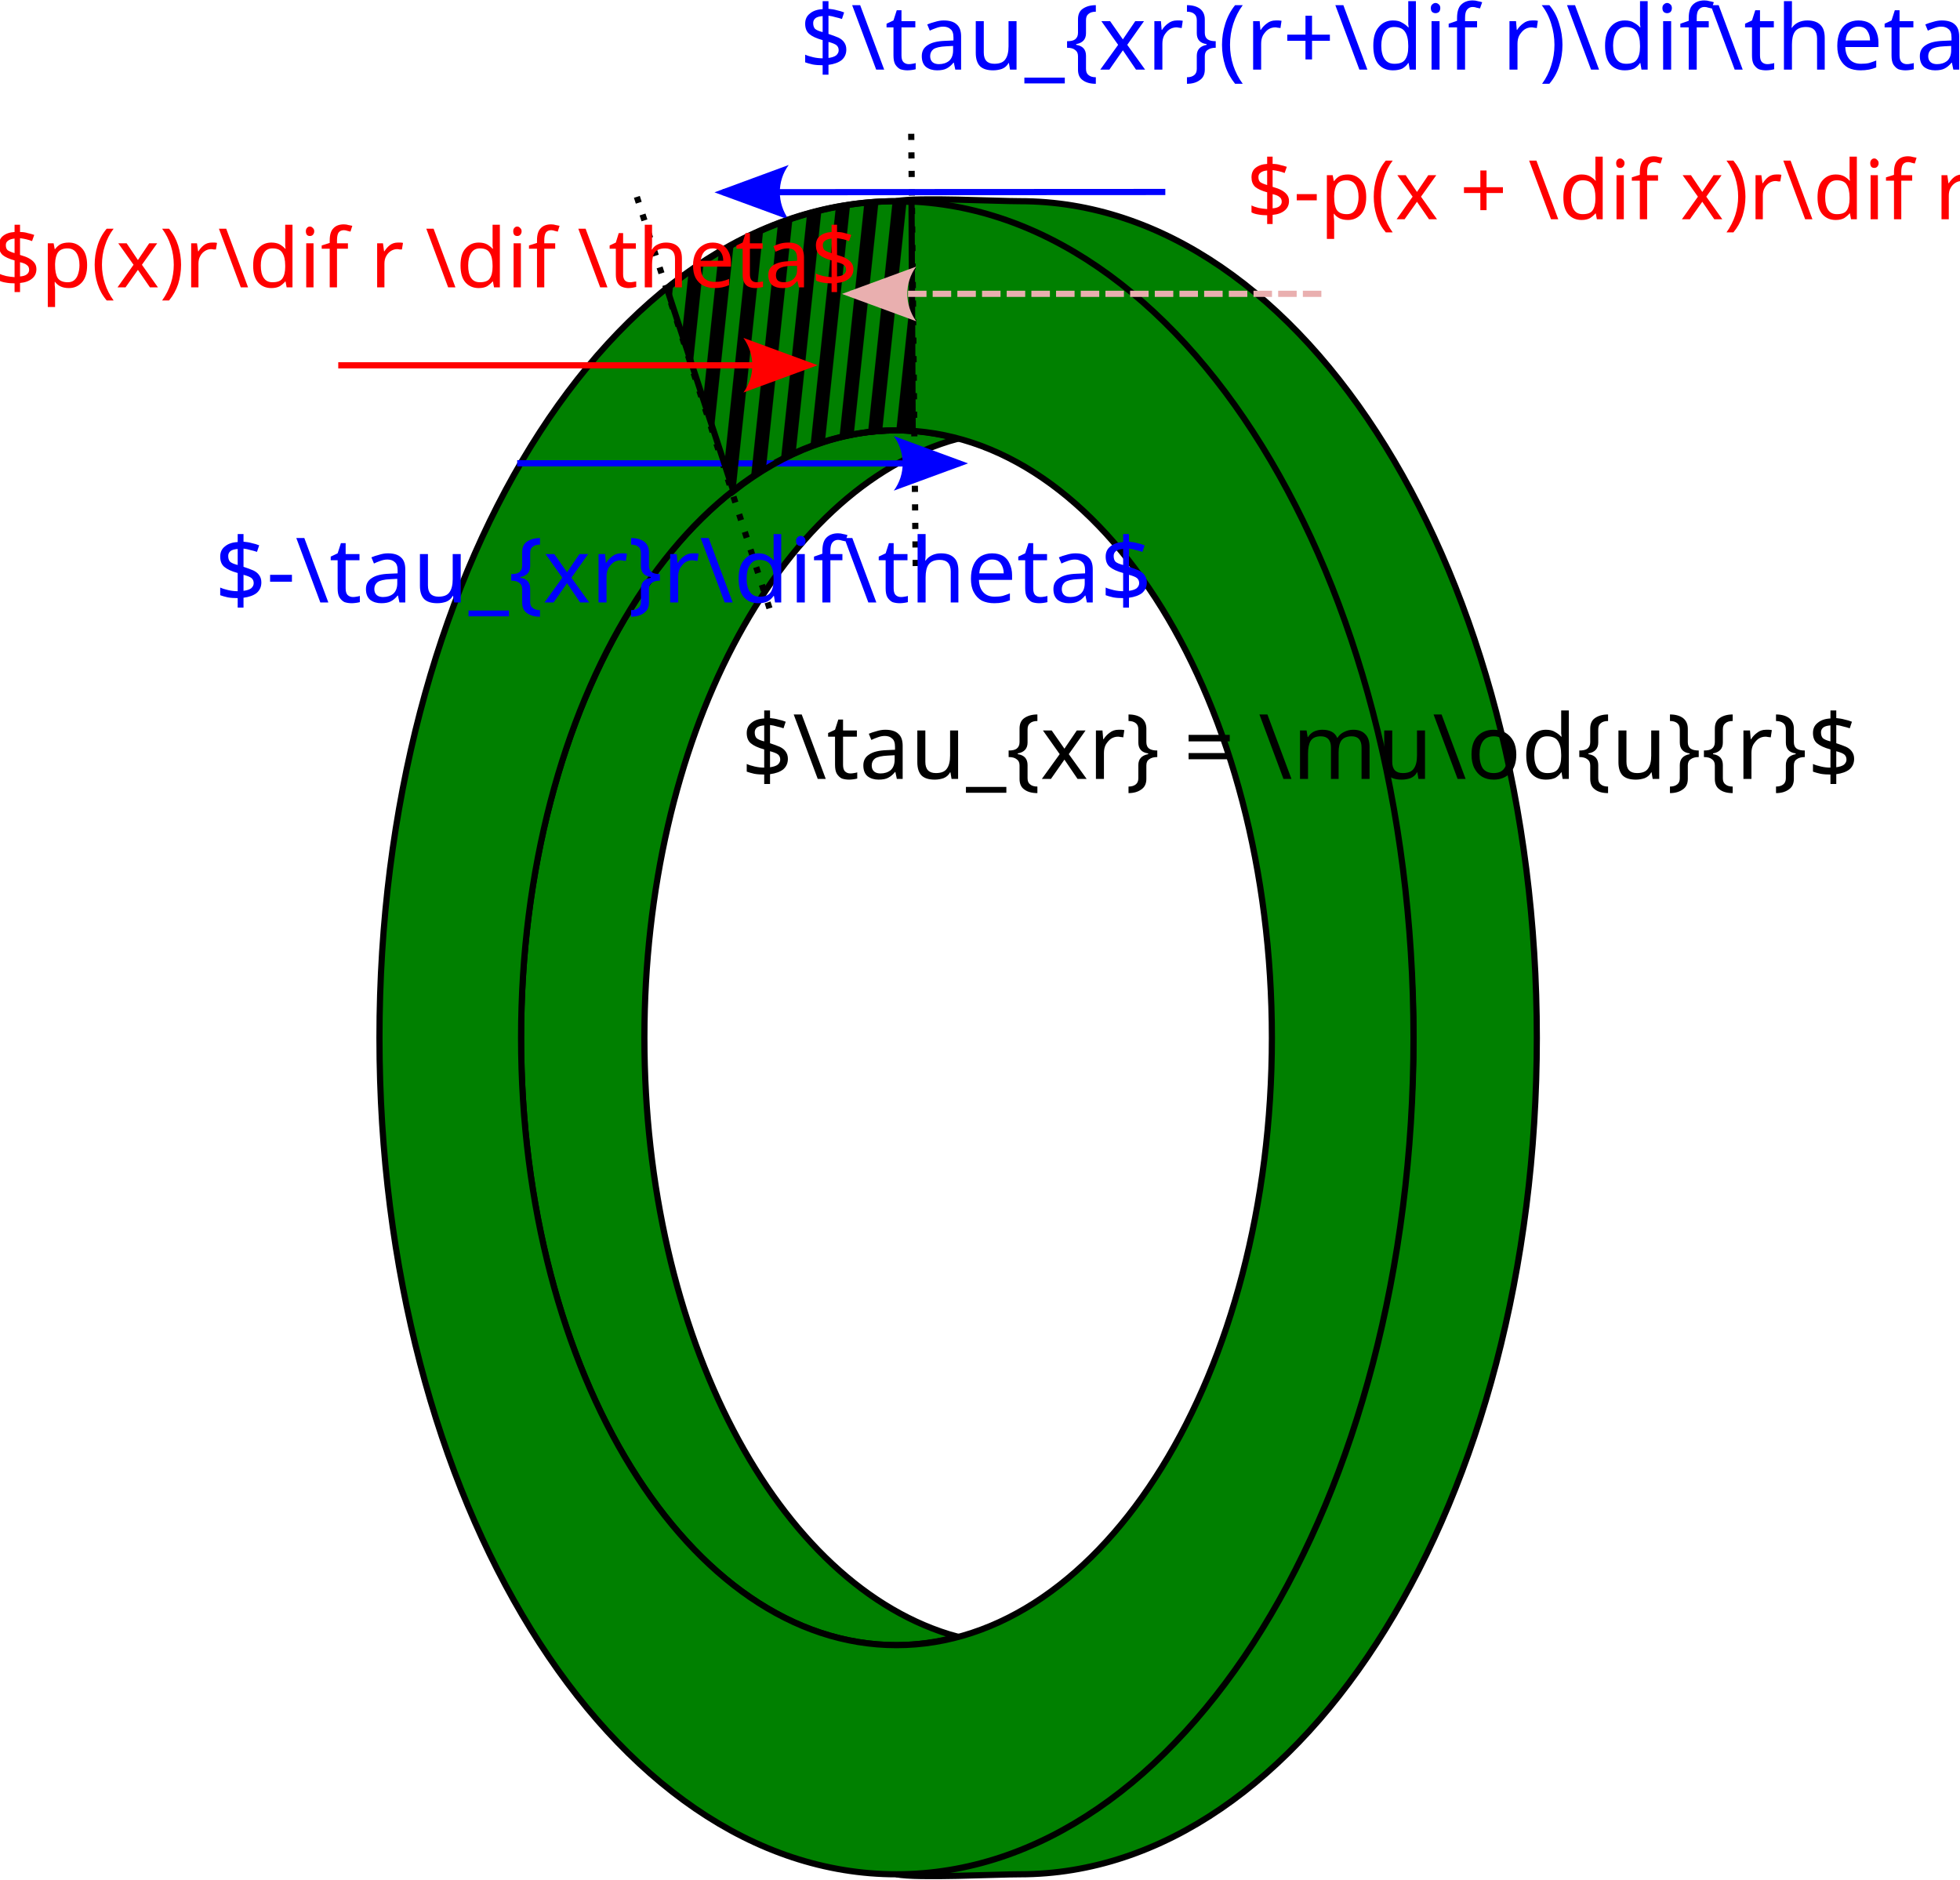
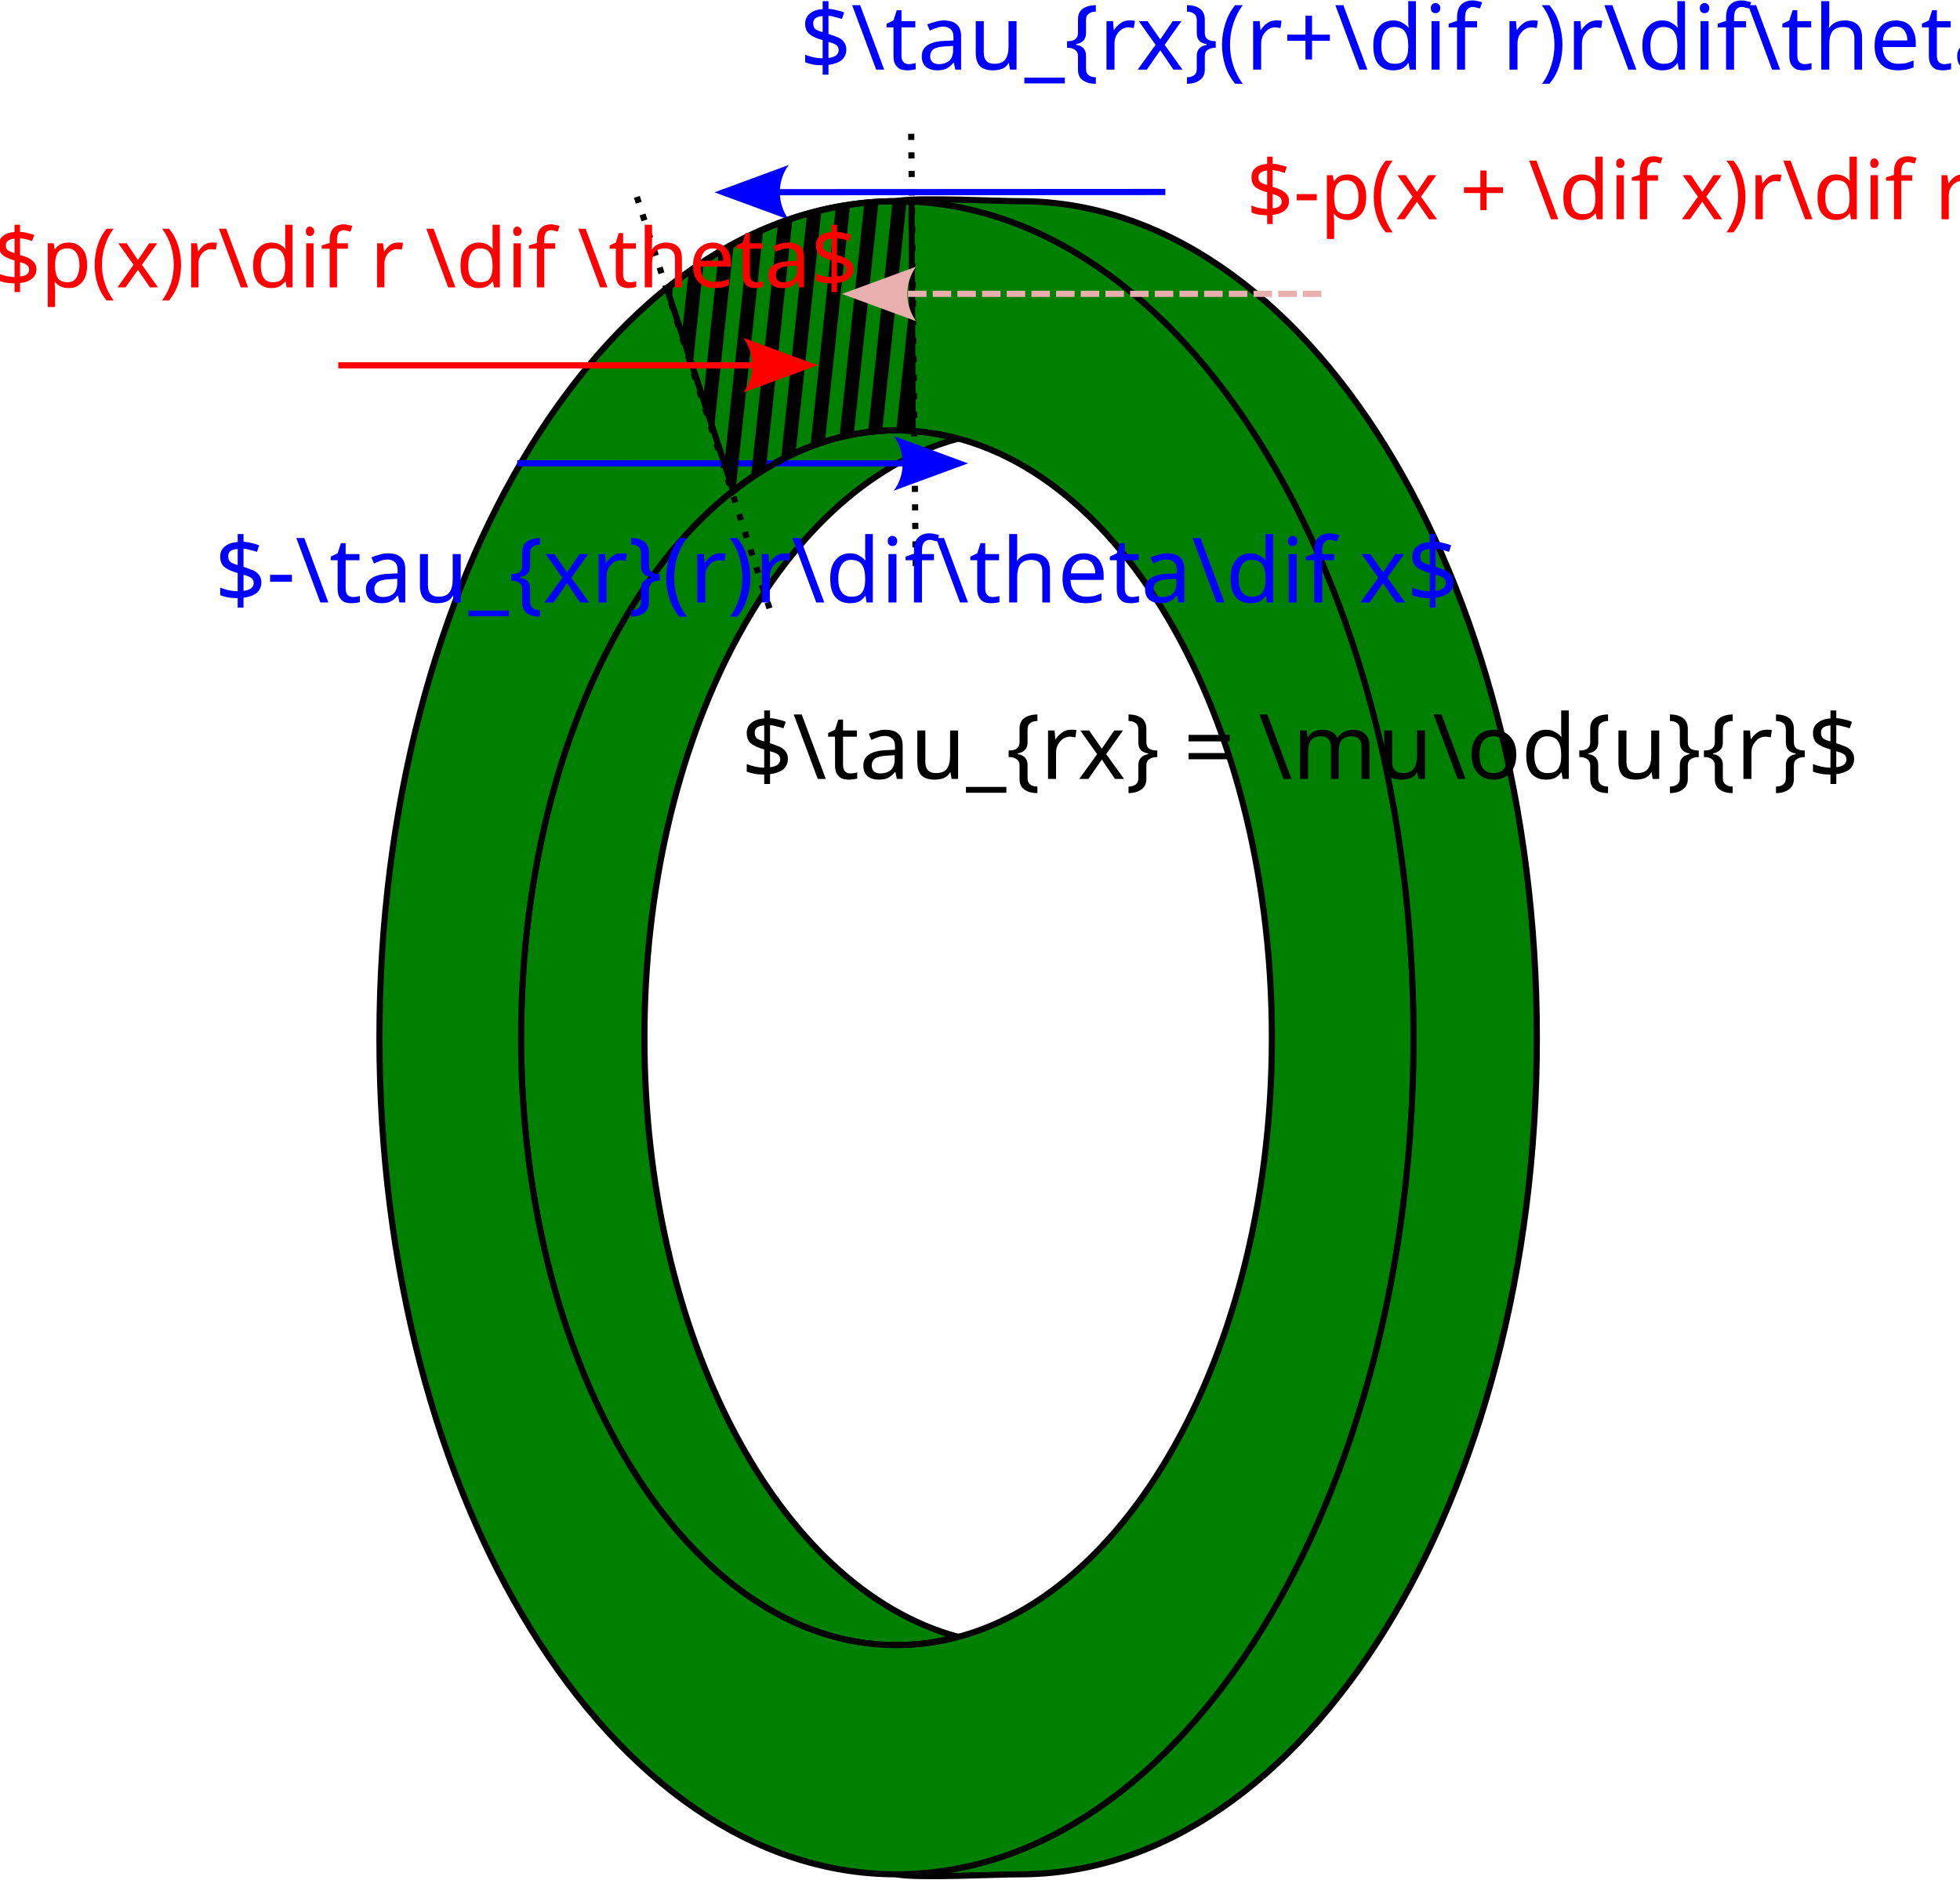
<svg xmlns="http://www.w3.org/2000/svg" xmlns:xlink="http://www.w3.org/1999/xlink" width="84.106mm" height="80.642mm" viewBox="0 0 84.106 80.642" version="1.1" id="svg5">
  <defs id="defs2">
    <marker style="overflow:visible" id="Arrow2Lend" refX="0" refY="0" orient="auto">
      <path transform="matrix(-1.1,0,0,-1.1,-1.1,0)" d="M 8.719,4.034 -2.207,0.016 8.719,-4.002 c -1.745,2.372 -1.735,5.617 -6e-7,8.035 z" style="fill:context-stroke;fill-rule:evenodd;stroke-width:0.625;stroke-linejoin:round" id="path6435" />
    </marker>
    <marker style="overflow:visible" id="Arrow1Lend" refX="0" refY="0" orient="auto">
      <path transform="matrix(-0.8,0,0,-0.8,-10,0)" style="fill:context-stroke;fill-rule:evenodd;stroke:context-stroke;stroke-width:1pt" d="M 0,0 5,-5 -12.5,0 5,5 Z" id="path6417" />
    </marker>
    <pattern xlink:href="#Strips1_1" id="pattern8881" patternTransform="matrix(-0.5954395,-0.06327465,-5.119457,48.17616,0,0)" />
    <pattern patternUnits="userSpaceOnUse" width="2" height="1" patternTransform="translate(0,0) scale(10,10)" id="Strips1_1">
      <rect style="fill:black;stroke:none" x="0" y="-0.5" width="1" height="2" id="rect7882" />
    </pattern>
    <marker style="overflow:visible" id="Arrow2Lstart" refX="0" refY="0" orient="auto">
      <path transform="matrix(1.1,0,0,1.1,1.1,0)" d="M 8.719,4.034 -2.207,0.016 8.719,-4.002 c -1.745,2.372 -1.735,5.617 -6e-7,8.035 z" style="fill:context-stroke;fill-rule:evenodd;stroke-width:0.625;stroke-linejoin:round" id="path6432" />
    </marker>
  </defs>
  <g id="layer1" transform="translate(-43.07795,-92.53659)">
    <path id="path846" style="fill:#008000;stroke:#000000;stroke-width:0.265" d="m 86.839,101.17 c 12.253,1e-5 22.186,16.072 22.186,35.898 -2e-5,19.826 -9.933,35.898 -22.186,35.898 -0.895,-0.005 -4.404,0.18 -5.292,0 11.157,-2.143 22.178,-17.719 22.186,-35.898 -0.008,-18.179 -11.029,-33.755 -22.186,-35.898 0.888,-0.18 4.397,0.005 5.292,0 z m -5.292,9.833 c 0.879,0.004 1.756,0.125 2.623,0.361 -7.758,2.109 -13.44,12.976 -13.44,25.704 1.09e-4,12.729 5.682,23.595 13.44,25.704 -0.867,0.236 -1.744,0.356 -2.623,0.361 -8.897,4e-5 -16.109,-11.67 -16.109,-26.065 -2e-5,-14.395 7.212,-26.065 16.109,-26.065 z" />
    <path id="path1184" style="fill:#008000;stroke:#000000;stroke-width:0.265" d="M 81.547,101.17 A 22.186,35.898 0 0 1 103.733,137.068 22.186,35.898 0 0 1 81.547,172.966 22.186,35.898 0 0 1 59.361,137.068 22.186,35.898 0 0 1 81.547,101.17 Z m 0,9.833 A 16.109,26.065 0 0 0 65.438,137.068 16.109,26.065 0 0 0 81.547,163.133 16.109,26.065 0 0 0 97.656,137.068 16.109,26.065 0 0 0 81.547,111.003 Z" />
    <path id="path1083" style="fill:none;stroke:#000000;stroke-width:0.265;stroke-linecap:butt;stroke-linejoin:miter;stroke-miterlimit:4;stroke-dasharray:0.265, 0.53;stroke-dashoffset:0;stroke-opacity:1" d="m 76.097,118.64 -5.755,-17.856 m 12.03,16.043 -0.197,-19.001" />
    <path style="fill:#0000ff;stroke:#0000ff;stroke-width:0.265px;stroke-linecap:butt;stroke-linejoin:miter;stroke-opacity:1;marker-start:url(#Arrow2Lstart)" d="m 74.089,100.785 18.994,-0.01" id="path1327" />
    <text xml:space="preserve" style="font-style:normal;font-weight:normal;font-size:3.881px;line-height:1.25;font-family:sans-serif;fill:#000000;fill-opacity:1;stroke:none;stroke-width:0.265" x="74.886" y="125.96" id="text2806">
-       <tspan id="tspan2804" style="font-size:3.881px;stroke-width:0.265" x="74.886" y="125.96">$\tau_{xr} = \mu\od{u}{r}$</tspan>
+       <tspan id="tspan2804" style="font-size:3.881px;stroke-width:0.265" x="74.886" y="125.96">$\tau_{rx} = \mu\od{u}{r}$</tspan>
    </text>
    <path style="fill:#0000ff;stroke:#0000ff;stroke-width:0.265px;stroke-linecap:butt;stroke-linejoin:miter;stroke-opacity:1;marker-start:url(#Arrow2Lstart)" d="m 84.266,112.426 -18.994,-0.01" id="path6686" />
    <path id="path6787" style="fill:url(#pattern8881);fill-opacity:1;stroke:#000000;stroke-width:0.265" d="m 81.547,101.17 a 22.186,35.898 0 0 0 -9.849,3.749 l 2.852,8.696 a 16.109,26.065 0 0 1 6.998,-2.612 16.109,26.065 0 0 1 0.694,0.027 l -0.049,-9.824 a 22.186,35.898 0 0 0 -0.645,-0.036 z" />
    <path style="fill:#ff0000;stroke:#ff0000;stroke-width:0.265px;stroke-linecap:butt;stroke-linejoin:miter;stroke-opacity:1;marker-end:url(#Arrow2Lend)" d="M 57.593,108.213 H 77.813" id="path26602" />
    <text xml:space="preserve" style="font-style:normal;font-weight:normal;font-size:3.881px;line-height:1.25;font-family:sans-serif;fill:#0000ff;fill-opacity:1;stroke:none;stroke-width:0.265" x="77.394" y="95.523" id="text28698">
-       <tspan id="tspan28696" style="font-size:3.881px;fill:#0000ff;stroke-width:0.265" x="77.394" y="95.523">$\tau_{xr}(r+\dif r)\dif\theta$ </tspan>
+       <tspan id="tspan28696" style="font-size:3.881px;fill:#0000ff;stroke-width:0.265" x="77.394" y="95.523">$\tau_{rx}(r+\dif r)r\dif\theta\dif x$ </tspan>
    </text>
-     <text xml:space="preserve" style="font-style:normal;font-weight:normal;font-size:3.881px;line-height:1.25;font-family:sans-serif;fill:#0000ff;fill-opacity:1;stroke:none;stroke-width:0.265" x="52.294" y="118.392" id="text37086">
-       <tspan id="tspan37084" style="font-size:3.881px;fill:#0000ff;stroke-width:0.265" x="52.294" y="118.392">$-\tau_{xr}r\dif\theta$ </tspan>
+     <text xml:space="preserve" style="font-style:normal;font-weight:normal;font-size:3.881px;line-height:1.25;font-family:sans-serif;word-spacing:0px;fill:#0000ff;fill-opacity:1;stroke:none;stroke-width:0.265" x="52.294" y="118.392" id="text37086">
+       <tspan id="tspan37084" style="font-size:3.881px;fill:#0000ff;stroke-width:0.265" x="52.294" y="118.392" rotate="0 0 0 0 0 0 0 0 0 0 0 0 0 0 0 0 0">$-\tau_{xr}(r)r\dif\theta\dif x$ </tspan>
    </text>
    <text xml:space="preserve" style="font-style:normal;font-weight:normal;font-size:3.528px;line-height:1.25;font-family:sans-serif;fill:#ff0000;fill-opacity:1;stroke:none;stroke-width:0.265" x="42.811" y="104.866" id="text37508">
      <tspan id="tspan37506" style="font-size:3.528px;fill:#ff0000;stroke-width:0.265" x="42.811" y="104.866">$p(x)r\dif r \dif \theta$</tspan>
    </text>
    <path style="fill:#e9afaf;stroke:#e9afaf;stroke-width:0.265;stroke-linecap:butt;stroke-linejoin:miter;stroke-miterlimit:4;stroke-dasharray:0.794, 0.265;stroke-dashoffset:0;stroke-opacity:1;marker-end:url(#Arrow2Lend)" d="M 99.779,105.145 H 79.559" id="path37788" />
    <text xml:space="preserve" style="font-style:normal;font-weight:normal;font-size:3.528px;line-height:1.25;font-family:sans-serif;fill:#ff0000;fill-opacity:1;stroke:none;stroke-width:0.265" x="96.564" y="101.945" id="text42122">
      <tspan id="tspan42120" style="font-size:3.528px;fill:#ff0000;stroke-width:0.265" x="96.564" y="101.945">$-p(x + \dif x)r\dif r \dif \theta$</tspan>
    </text>
  </g>
</svg>
